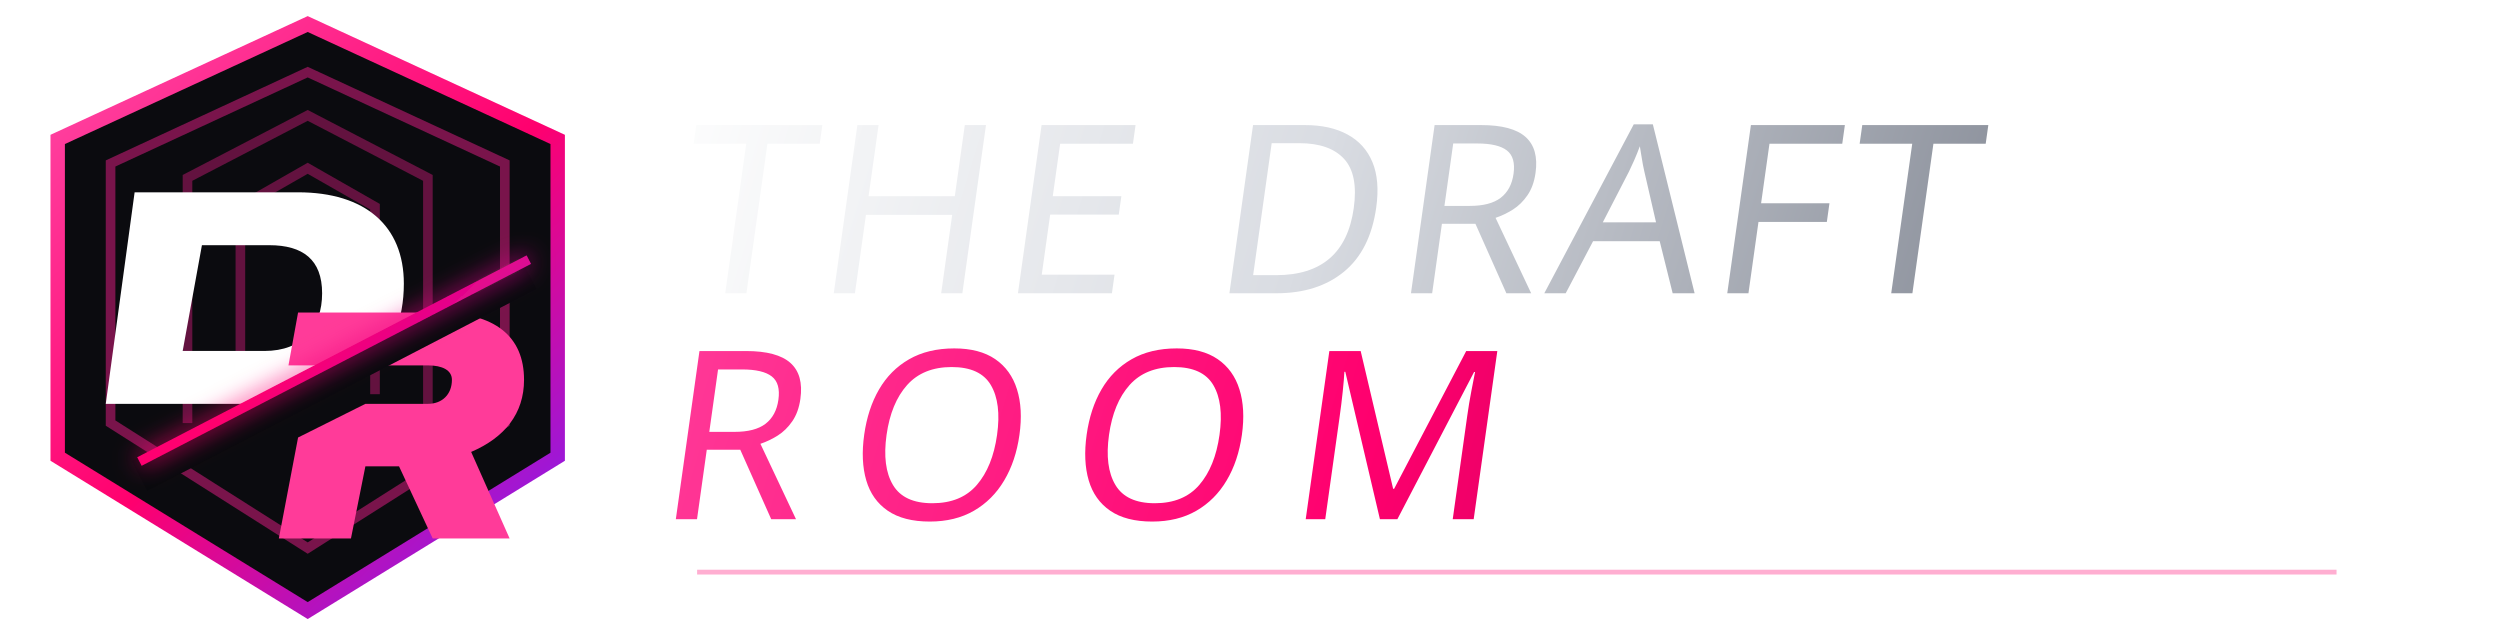
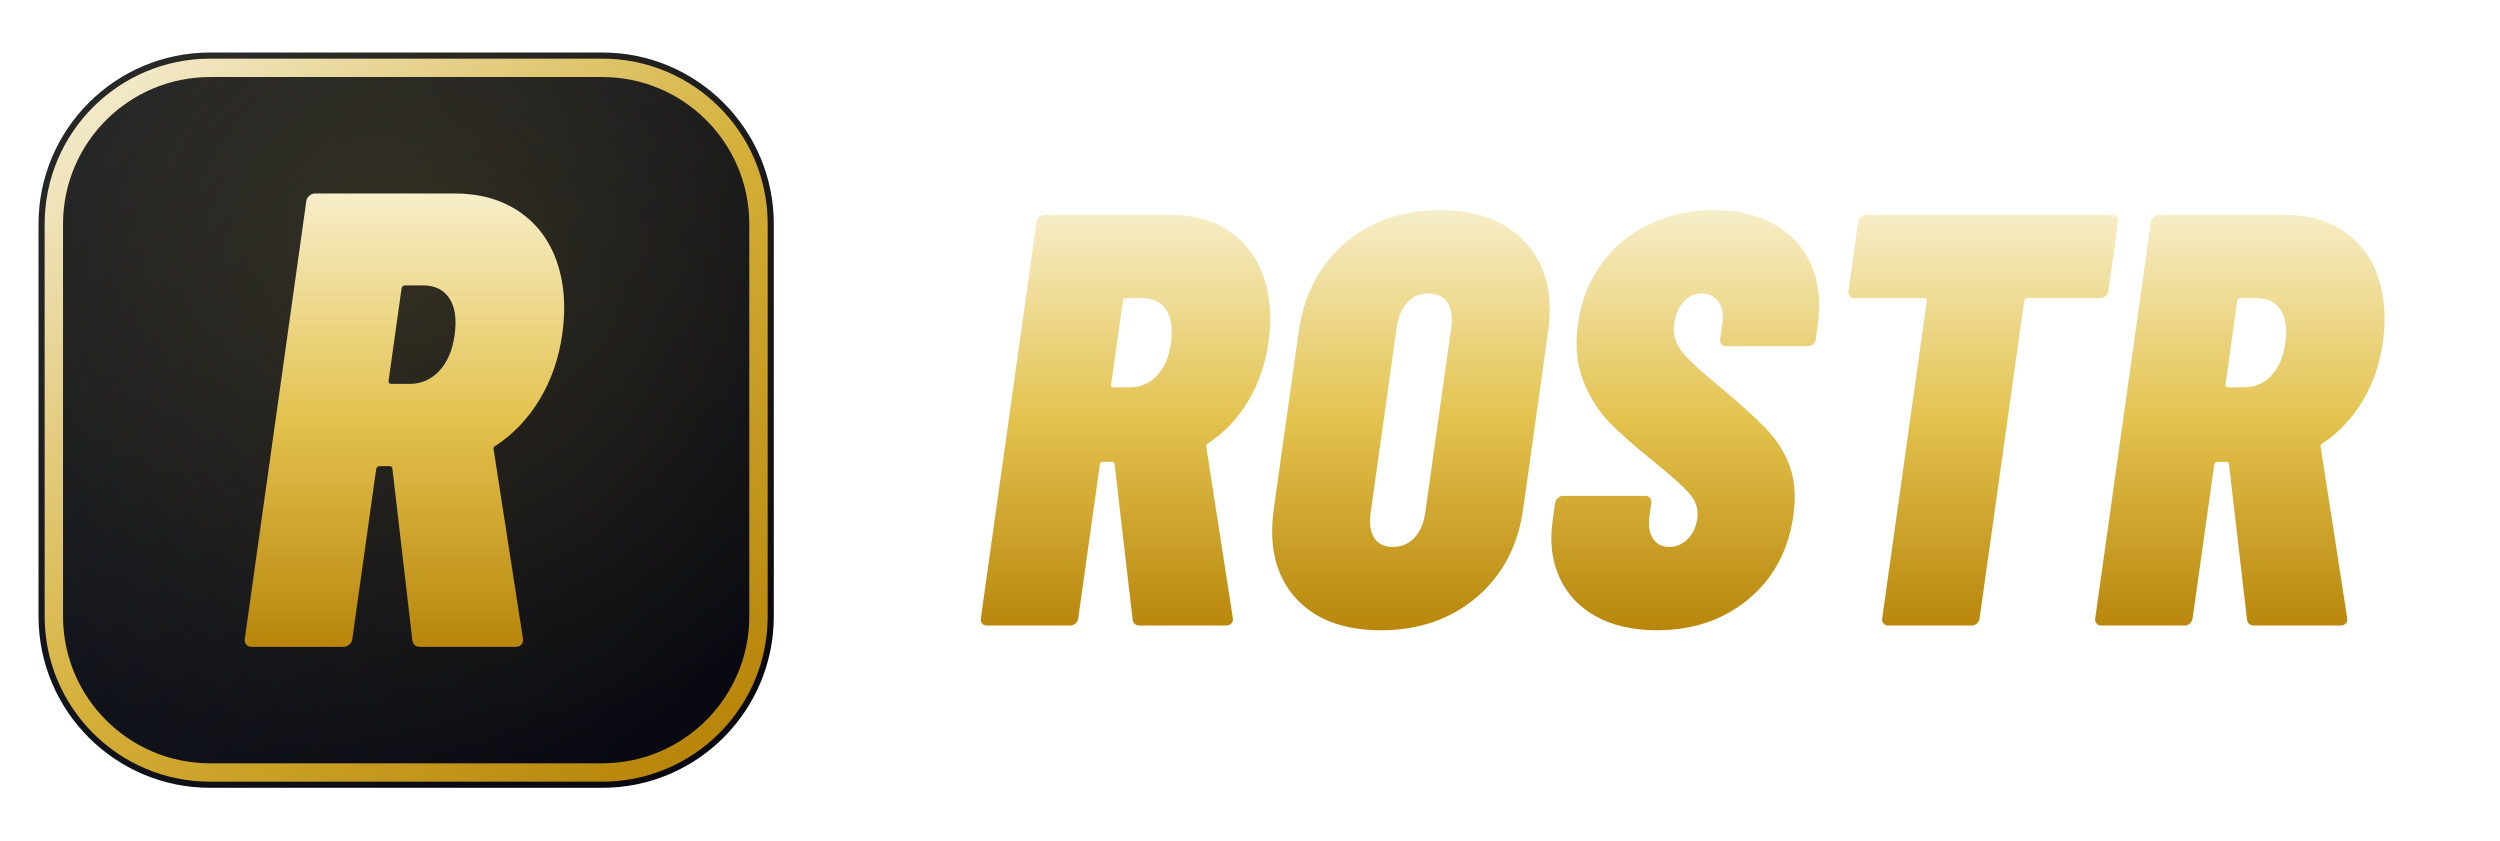
- <svg xmlns="http://www.w3.org/2000/svg" viewBox="0 0 520 132" role="img" aria-labelledby="title description">
+ <svg xmlns="http://www.w3.org/2000/svg" viewBox="0 0 357 120" role="img" aria-labelledby="t d">
  <defs>
-     <linearGradient id="silver" x1="135" y1="26" x2="420" y2="74" gradientUnits="userSpaceOnUse">
-       <stop stop-color="#FFFFFF" />
-       <stop offset=".5" stop-color="#D9DCE2" />
-       <stop offset="1" stop-color="#8B909B" />
+     <linearGradient id="bg" x1="16" y1="10" x2="112" y2="118" gradientUnits="userSpaceOnUse">
+       <stop stop-color="#1C1F26" />
+       <stop offset="1" stop-color="#070810" />
    </linearGradient>
-     <linearGradient id="pink" x1="145" y1="72" x2="420" y2="116" gradientUnits="userSpaceOnUse">
-       <stop stop-color="#FF3B99" />
-       <stop offset=".55" stop-color="#FF006E" />
-       <stop offset="1" stop-color="#B80053" />
+     <linearGradient id="rim" x1="18" y1="10" x2="110" y2="118" gradientUnits="userSpaceOnUse">
+       <stop stop-color="#F2E8C6" />
+       <stop offset=".52" stop-color="#D4AF37" />
+       <stop offset="1" stop-color="#B8860B" />
    </linearGradient>
-     <linearGradient id="rim" x1="10" y1="8" x2="118" y2="124" gradientUnits="userSpaceOnUse">
-       <stop stop-color="#FF4BA7" />
-       <stop offset=".52" stop-color="#FF006E" />
-       <stop offset="1" stop-color="#7820FF" />
+     <linearGradient id="gold" x1="0" y1="0" x2="0" y2="1">
+       <stop stop-color="#F7EEC9" />
+       <stop offset=".5" stop-color="#E3C24E" />
+       <stop offset="1" stop-color="#B8860B" />
    </linearGradient>
-     <filter id="glow" x="-35%" y="-35%" width="170%" height="170%">
-       <feGaussianBlur stdDeviation="2.4" result="b" />
-       <feMerge>
-         <feMergeNode in="b" />
-         <feMergeNode in="SourceGraphic" />
-       </feMerge>
-     </filter>
+     <radialGradient id="sheen" cx="50%" cy="28%" r="72%">
+       <stop stop-color="#D4AF37" stop-opacity=".16" />
+       <stop offset="1" stop-color="#D4AF37" stop-opacity="0" />
+     </radialGradient>
  </defs>
-   <path d="M64 5 116 29v66l-52 32L12 95V29L64 5Z" fill="#0B0B0F" stroke="url(#rim)" stroke-width="3" />
-   <path d="M64 15 105 34v54l-41 26-41-26V34L64 15Z" fill="none" stroke="#FF2095" stroke-opacity=".45" stroke-width="2" />
-   <path d="M39 88V37l25-13 25 13v51M50 82V43l14-8 14 8v39" fill="none" stroke="#FF2095" stroke-opacity=".36" stroke-width="2" />
-   <path fill="url(#silver)" fill-rule="evenodd" d="M28 40h34c14 0 22 7 22 19 0 15-10 25-29 25H22l6-44Zm14 11-4 22h17c8 0 12-5 12-12 0-7-4-10-11-10H42Z" />
-   <path fill="url(#pink)" fill-rule="evenodd" d="M62 65h29c12 0 18 5 18 14 0 7-4 12-11 15l8 18H90l-7-15h-7l-3 15H58l4-21 14-7h13c3 0 5-2 5-5 0-2-2-3-5-3H60l2-11Z" />
-   <path d="m29 99 81-42" stroke="#08090D" stroke-width="7" />
-   <path d="m29 96 81-42" stroke="url(#rim)" stroke-width="2" filter="url(#glow)" />
-   <g transform="skewX(-8)">
-     <text x="148" y="61" fill="url(#silver)" font-family="Impact, Haettenschweiler, 'Arial Narrow Bold', sans-serif" font-size="49" letter-spacing="2">THE DRAFT</text>
-     <text x="151" y="108" fill="url(#pink)" font-family="Impact, Haettenschweiler, 'Arial Narrow Bold', sans-serif" font-size="49" letter-spacing="8">ROOM</text>
+   <g transform="translate(2 4) scale(.875)">
+     <rect x="4" y="4" width="120" height="120" rx="28" fill="url(#bg)" />
+     <rect x="4" y="4" width="120" height="120" rx="28" fill="url(#sheen)" />
+     <rect x="6.5" y="6.5" width="115" height="115" rx="25.5" fill="none" stroke="url(#rim)" stroke-width="3" />
+     <path fill="url(#gold)" d="M65.009 99.943 61.758 71.929Q61.711 71.506 61.289 71.506H59.703Q59.174 71.506 59.1 72.034L55.207 99.731Q55.133 100.26 54.711 100.63Q54.289 101.0 53.761 101.0H38.749Q38.221 101.0 37.903 100.63Q37.585 100.26 37.659 99.731L47.702 28.269Q47.777 27.74 48.199 27.37Q48.621 27.0 49.149 27.0H71.878Q78.009 27.0 82.358 29.907Q86.706 32.814 88.561 38.047Q90.415 43.28 89.479 49.94Q88.647 55.86 85.819 60.564Q82.991 65.269 78.678 68.123Q78.452 68.229 78.324 68.387Q78.196 68.546 78.272 68.757L83.04 99.52L83.086 99.943Q82.938 101.0 81.775 101.0H66.341Q65.178 101.0 65.009 99.943ZM63.245 42.54 61.135 57.551Q61.061 58.08 61.59 58.08H64.55Q67.404 58.08 69.393 55.966Q71.381 53.851 71.901 50.151Q72.451 46.24 71.057 44.126Q69.662 42.011 66.808 42.011H63.848Q63.319 42.011 63.245 42.54Z" />
  </g>
-   <path d="M145 119h341" stroke="#FF006E" stroke-opacity=".32" />
+   <path fill="url(#gold)" d="M161.739 88.492 159.162 66.285Q159.125 65.95 158.79 65.95H157.533Q157.114 65.95 157.055 66.369L153.97 88.324Q153.911 88.743 153.576 89.036Q153.242 89.33 152.823 89.33H140.923Q140.504 89.33 140.252 89.036Q140.0 88.743 140.059 88.324L148.02 31.676Q148.079 31.257 148.414 30.964Q148.748 30.67 149.167 30.67H167.184Q172.044 30.67 175.491 32.975Q178.938 35.279 180.409 39.427Q181.879 43.575 181.137 48.855Q180.477 53.547 178.235 57.277Q175.993 61.006 172.575 63.268Q172.395 63.352 172.294 63.478Q172.192 63.603 172.253 63.771L176.032 88.156L176.069 88.492Q175.951 89.33 175.029 89.33H162.795Q161.873 89.33 161.739 88.492ZM160.341 42.989 158.669 54.888Q158.61 55.307 159.029 55.307H161.375Q163.638 55.307 165.214 53.631Q166.79 51.955 167.202 49.022Q167.638 45.922 166.533 44.246Q165.428 42.57 163.165 42.57H160.819Q160.4 42.57 160.341 42.989ZM181.898 72.654 185.455 47.346Q186.562 39.469 192.046 34.735Q197.53 30.0 205.658 30.0Q213.703 30.0 217.94 34.735Q222.176 39.469 221.069 47.346L217.513 72.654Q216.394 80.615 210.832 85.307Q205.27 90.0 197.226 90.0Q189.097 90.0 184.938 85.307Q180.779 80.615 181.898 72.654ZM203.52 73.24 207.241 46.76Q207.559 44.497 206.694 43.198Q205.829 41.899 203.986 41.899Q202.142 41.899 200.954 43.198Q199.766 44.497 199.448 46.76L195.726 73.24Q195.408 75.503 196.231 76.802Q197.054 78.101 198.898 78.101Q200.742 78.101 201.972 76.802Q203.202 75.503 203.52 73.24ZM221.707 74.413 222.072 71.816Q222.131 71.397 222.465 71.103Q222.8 70.81 223.219 70.81H234.95Q235.369 70.81 235.622 71.103Q235.874 71.397 235.815 71.816L235.544 73.743Q235.261 75.754 236.06 76.927Q236.859 78.101 238.367 78.101Q239.876 78.101 240.998 76.969Q242.121 75.838 242.368 74.078Q242.639 72.151 241.349 70.601Q240.058 69.05 235.992 65.782Q232.226 62.765 229.88 60.377Q227.535 57.989 226.108 54.427Q224.681 50.866 225.34 46.173Q226.012 41.397 228.667 37.709Q231.322 34.022 235.501 32.011Q239.68 30.0 244.708 30.0Q249.82 30.0 253.428 32.053Q257.036 34.106 258.649 37.835Q260.262 41.564 259.579 46.425L259.296 48.436Q259.237 48.855 258.903 49.148Q258.568 49.441 258.149 49.441H246.501Q246.082 49.441 245.83 49.148Q245.578 48.855 245.637 48.436L245.967 46.089Q246.226 44.246 245.385 43.073Q244.544 41.899 243.036 41.899Q241.528 41.899 240.441 43.073Q239.354 44.246 239.083 46.173Q238.789 48.268 239.978 49.944Q241.167 51.62 245.077 54.804Q249.803 58.743 252.143 61.173Q254.483 63.603 255.573 66.578Q256.663 69.553 256.098 73.575Q255.038 81.117 249.679 85.559Q244.321 90.0 236.611 90.0Q231.499 90.0 227.921 88.031Q224.343 86.061 222.707 82.5Q221.071 78.939 221.707 74.413ZM302.462 31.676 301.072 41.564Q301.013 41.983 300.678 42.277Q300.344 42.57 299.925 42.57H289.534Q289.115 42.57 289.056 42.989L282.685 88.324Q282.626 88.743 282.291 89.036Q281.957 89.33 281.538 89.33H269.638Q269.219 89.33 268.967 89.036Q268.715 88.743 268.774 88.324L275.145 42.989Q275.204 42.57 274.785 42.57H264.813Q264.394 42.57 264.142 42.277Q263.89 41.983 263.949 41.564L265.339 31.676Q265.398 31.257 265.732 30.964Q266.067 30.67 266.486 30.67H301.597Q302.016 30.67 302.268 30.964Q302.52 31.257 302.462 31.676ZM320.873 88.492 318.296 66.285Q318.259 65.95 317.924 65.95H316.667Q316.248 65.95 316.189 66.369L313.104 88.324Q313.045 88.743 312.71 89.036Q312.376 89.33 311.957 89.33H300.057Q299.638 89.33 299.386 89.036Q299.134 88.743 299.193 88.324L307.154 31.676Q307.213 31.257 307.548 30.964Q307.882 30.67 308.301 30.67H326.318Q331.178 30.67 334.625 32.975Q338.072 35.279 339.543 39.427Q341.013 43.575 340.271 48.855Q339.611 53.547 337.369 57.277Q335.127 61.006 331.709 63.268Q331.529 63.352 331.428 63.478Q331.326 63.603 331.387 63.771L335.166 88.156L335.203 88.492Q335.085 89.33 334.163 89.33H321.929Q321.007 89.33 320.873 88.492ZM319.475 42.989 317.803 54.888Q317.744 55.307 318.163 55.307H320.509Q322.772 55.307 324.348 53.631Q325.924 51.955 326.337 49.022Q326.772 45.922 325.667 44.246Q324.562 42.57 322.299 42.57H319.953Q319.534 42.57 319.475 42.989Z" />
</svg>
